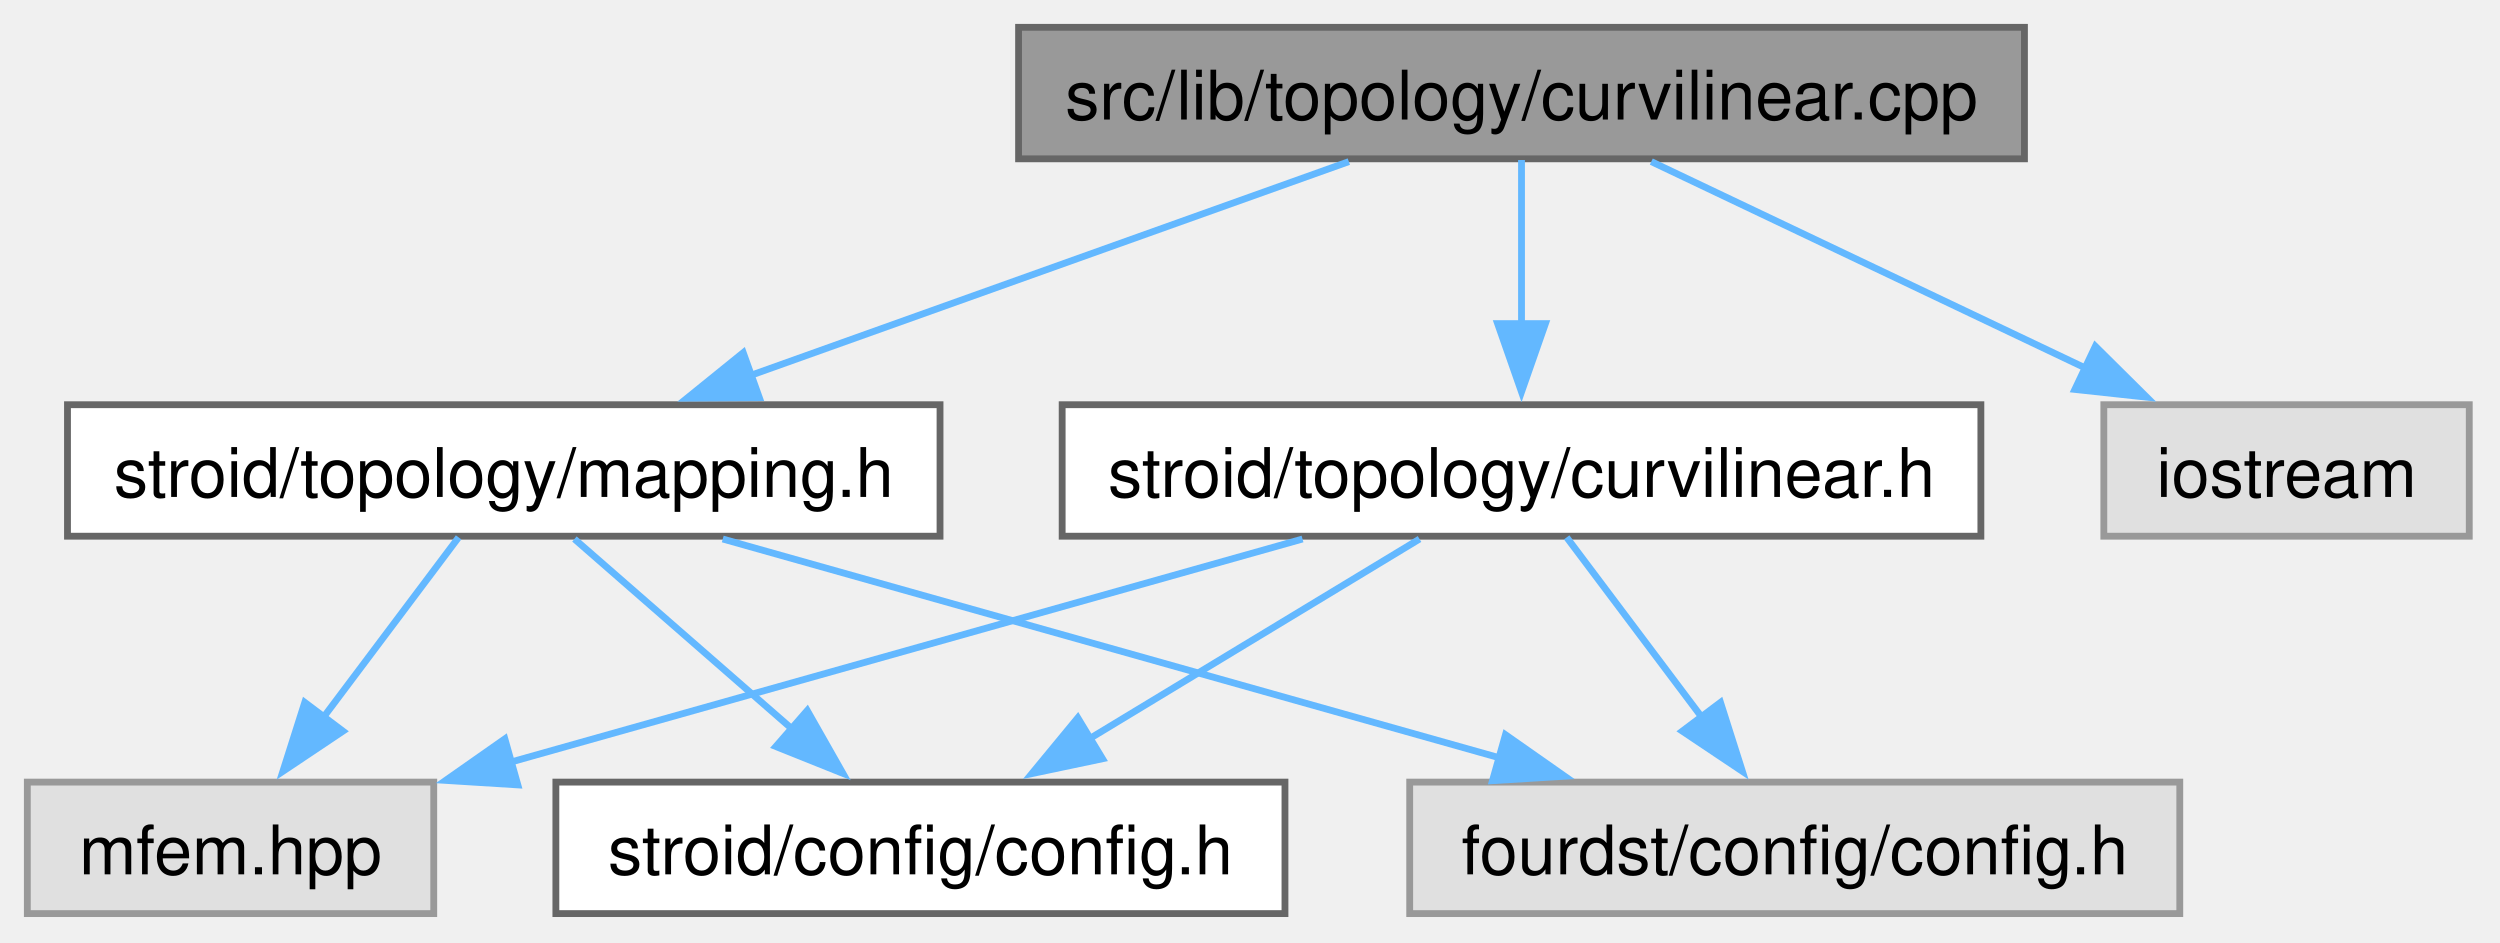
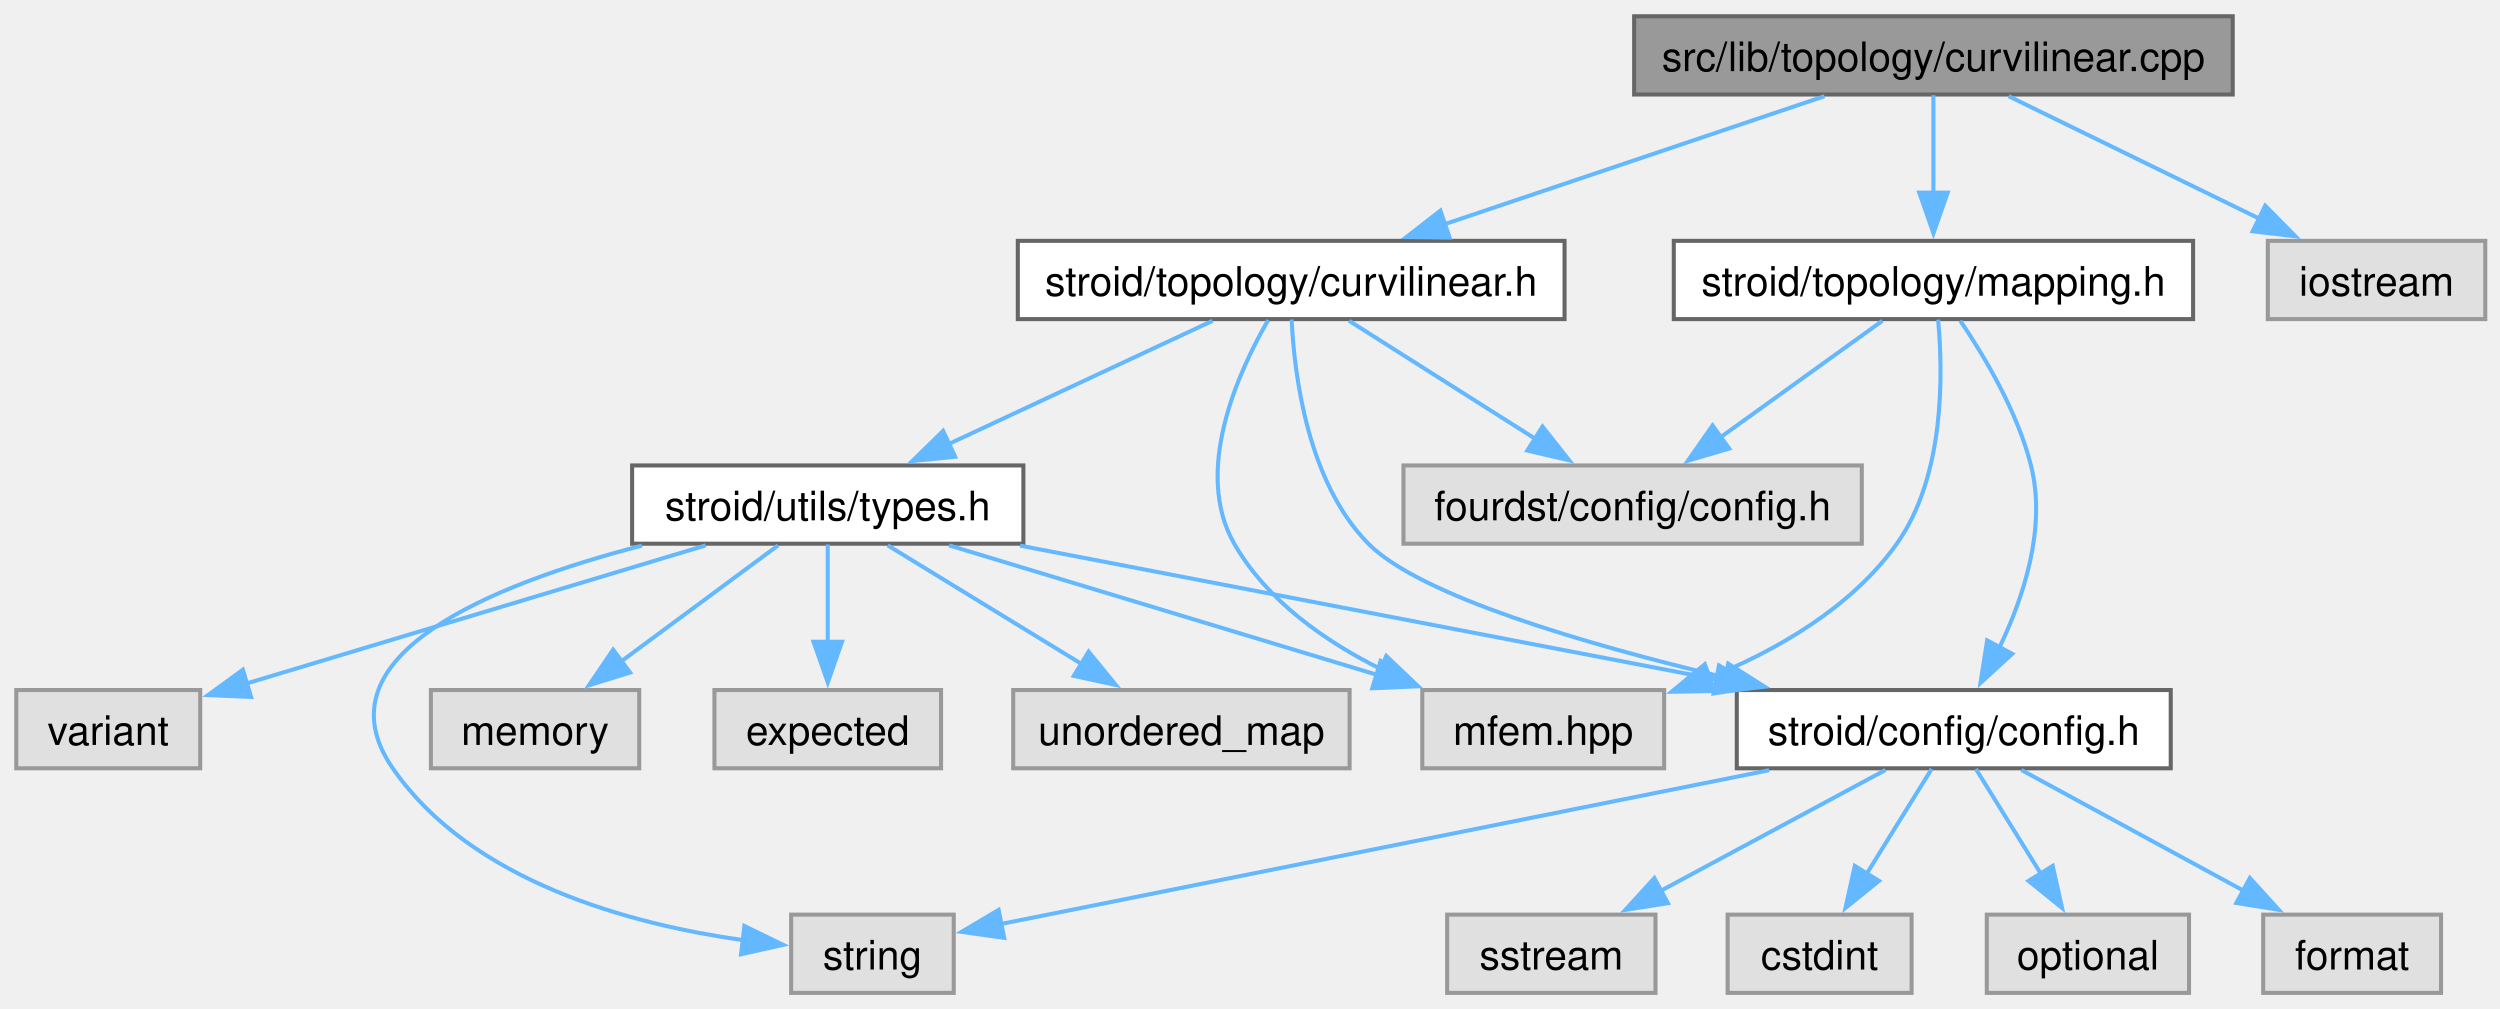
- <svg xmlns="http://www.w3.org/2000/svg" xmlns:xlink="http://www.w3.org/1999/xlink" width="366pt" height="138pt" viewBox="0.00 0.00 366.00 138.00">
-   <g id="graph0" class="graph" transform="scale(1 1) rotate(0) translate(4 133.75)">
+ <svg xmlns="http://www.w3.org/2000/svg" xmlns:xlink="http://www.w3.org/1999/xlink" width="615pt" height="248pt" viewBox="0.00 0.00 615.00 248.00">
+   <g id="graph0" class="graph" transform="scale(1 1) rotate(0) translate(4 244.25)">
    <g id="Node000001" class="node">
      <g id="a_Node000001">
        <a xlink:title=" ">
-           <polygon fill="#999999" stroke="#666666" points="292.38,-129.75 145.12,-129.75 145.12,-110.5 292.38,-110.5 292.38,-129.75" />
-           <text xml:space="preserve" text-anchor="middle" x="218.75" y="-116.25" font-family="Helvetica,sans-Serif" font-size="10.00">src/lib/topology/curvilinear.cpp</text>
+           <polygon fill="#999999" stroke="#666666" points="545.25,-240.25 398,-240.25 398,-221 545.25,-221 545.25,-240.25" />
+           <text xml:space="preserve" text-anchor="middle" x="471.62" y="-226.75" font-family="Helvetica,sans-Serif" font-size="10.00">src/lib/topology/curvilinear.cpp</text>
        </a>
      </g>
    </g>
    <g id="Node000002" class="node">
      <g id="a_Node000002">
        <a xlink:href="curvilinear_8h.html" target="_top" xlink:title=" ">
-           <polygon fill="white" stroke="#666666" points="286,-74.5 151.5,-74.5 151.5,-55.25 286,-55.25 286,-74.5" />
-           <text xml:space="preserve" text-anchor="middle" x="218.75" y="-61" font-family="Helvetica,sans-Serif" font-size="10.00">stroid/topology/curvilinear.h</text>
+           <polygon fill="white" stroke="#666666" points="380.88,-185 246.38,-185 246.38,-165.75 380.88,-165.75 380.88,-185" />
+           <text xml:space="preserve" text-anchor="middle" x="313.62" y="-171.5" font-family="Helvetica,sans-Serif" font-size="10.00">stroid/topology/curvilinear.h</text>
        </a>
      </g>
    </g>
    <g id="edge1_Node000001_Node000002" class="edge">
      <g id="a_edge1_Node000001_Node000002">
        <a xlink:title=" ">
-           <path fill="none" stroke="#63b8ff" d="M218.75,-110.33C218.75,-103.82 218.75,-94.67 218.75,-86.37" />
-           <polygon fill="#63b8ff" stroke="#63b8ff" points="222.25,-86.37 218.75,-76.37 215.25,-86.37 222.25,-86.37" />
-         </a>
-       </g>
-     </g>
-     <g id="Node000006" class="node">
-       <g id="a_Node000006">
+           <path fill="none" stroke="#63b8ff" d="M444.82,-220.59C419.17,-211.95 380.24,-198.82 351.44,-189.12" />
+           <polygon fill="#63b8ff" stroke="#63b8ff" points="352.59,-185.81 341.99,-185.94 350.35,-192.45 352.59,-185.81" />
+         </a>
+       </g>
+     </g>
+     <g id="Node000016" class="node">
+       <g id="a_Node000016">
        <a xlink:href="mapping_8h.html" target="_top" xlink:title=" ">
-           <polygon fill="white" stroke="#666666" points="133.62,-74.5 5.88,-74.5 5.88,-55.25 133.62,-55.25 133.62,-74.5" />
-           <text xml:space="preserve" text-anchor="middle" x="69.75" y="-61" font-family="Helvetica,sans-Serif" font-size="10.00">stroid/topology/mapping.h</text>
-         </a>
-       </g>
-     </g>
-     <g id="edge5_Node000001_Node000006" class="edge">
-       <g id="a_edge5_Node000001_Node000006">
-         <a xlink:title=" ">
-           <path fill="none" stroke="#63b8ff" d="M193.47,-110.09C169.39,-101.49 132.89,-88.44 105.77,-78.75" />
-           <polygon fill="#63b8ff" stroke="#63b8ff" points="107.17,-75.53 96.58,-75.46 104.81,-82.12 107.17,-75.53" />
-         </a>
-       </g>
-     </g>
-     <g id="Node000007" class="node">
-       <g id="a_Node000007">
-         <a xlink:title=" ">
-           <polygon fill="#e0e0e0" stroke="#999999" points="357.5,-74.5 304,-74.5 304,-55.25 357.5,-55.25 357.5,-74.5" />
-           <text xml:space="preserve" text-anchor="middle" x="330.75" y="-61" font-family="Helvetica,sans-Serif" font-size="10.00">iostream</text>
-         </a>
-       </g>
-     </g>
-     <g id="edge9_Node000001_Node000007" class="edge">
-       <g id="a_edge9_Node000001_Node000007">
-         <a xlink:title=" ">
-           <path fill="none" stroke="#63b8ff" d="M237.75,-110.09C255.21,-101.79 281.35,-89.36 301.47,-79.79" />
-           <polygon fill="#63b8ff" stroke="#63b8ff" points="302.76,-83.06 310.29,-75.6 299.76,-76.74 302.76,-83.06" />
+           <polygon fill="white" stroke="#666666" points="535.5,-185 407.75,-185 407.75,-165.75 535.5,-165.75 535.5,-185" />
+           <text xml:space="preserve" text-anchor="middle" x="471.62" y="-171.5" font-family="Helvetica,sans-Serif" font-size="10.00">stroid/topology/mapping.h</text>
+         </a>
+       </g>
+     </g>
+     <g id="edge18_Node000001_Node000016" class="edge">
+       <g id="a_edge18_Node000001_Node000016">
+         <a xlink:title=" ">
+           <path fill="none" stroke="#63b8ff" d="M471.62,-220.83C471.62,-214.32 471.62,-205.17 471.62,-196.87" />
+           <polygon fill="#63b8ff" stroke="#63b8ff" points="475.13,-196.87 471.63,-186.87 468.13,-196.87 475.13,-196.87" />
+         </a>
+       </g>
+     </g>
+     <g id="Node000017" class="node">
+       <g id="a_Node000017">
+         <a xlink:title=" ">
+           <polygon fill="#e0e0e0" stroke="#999999" points="607.38,-185 553.88,-185 553.88,-165.75 607.38,-165.75 607.38,-185" />
+           <text xml:space="preserve" text-anchor="middle" x="580.62" y="-171.5" font-family="Helvetica,sans-Serif" font-size="10.00">iostream</text>
+         </a>
+       </g>
+     </g>
+     <g id="edge22_Node000001_Node000017" class="edge">
+       <g id="a_edge22_Node000001_Node000017">
+         <a xlink:title=" ">
+           <path fill="none" stroke="#63b8ff" d="M490.12,-220.59C507.03,-212.33 532.31,-199.98 551.86,-190.43" />
+           <polygon fill="#63b8ff" stroke="#63b8ff" points="553.24,-193.65 560.68,-186.12 550.16,-187.36 553.24,-193.65" />
        </a>
      </g>
    </g>
    <g id="Node000003" class="node">
      <g id="a_Node000003">
        <a xlink:title=" ">
-           <polygon fill="#e0e0e0" stroke="#999999" points="59.5,-19.25 0,-19.25 0,0 59.5,0 59.5,-19.25" />
-           <text xml:space="preserve" text-anchor="middle" x="29.75" y="-5.75" font-family="Helvetica,sans-Serif" font-size="10.00">mfem.hpp</text>
+           <polygon fill="#e0e0e0" stroke="#999999" points="405.38,-74.5 345.88,-74.5 345.88,-55.25 405.38,-55.25 405.38,-74.5" />
+           <text xml:space="preserve" text-anchor="middle" x="375.62" y="-61" font-family="Helvetica,sans-Serif" font-size="10.00">mfem.hpp</text>
        </a>
      </g>
    </g>
    <g id="edge2_Node000002_Node000003" class="edge">
      <g id="a_edge2_Node000002_Node000003">
        <a xlink:title=" ">
-           <path fill="none" stroke="#63b8ff" d="M186.69,-54.84C154.66,-45.82 105.32,-31.92 70.53,-22.11" />
-           <polygon fill="#63b8ff" stroke="#63b8ff" points="71.81,-18.84 61.24,-19.5 69.91,-25.58 71.81,-18.84" />
+           <path fill="none" stroke="#63b8ff" d="M307.97,-165.52C300.52,-152.61 289.47,-128.23 299.62,-110.5 307.64,-96.5 321.94,-86.47 335.99,-79.5" />
+           <polygon fill="#63b8ff" stroke="#63b8ff" points="337.02,-82.88 344.7,-75.58 334.15,-76.49 337.02,-82.88" />
        </a>
      </g>
    </g>
    <g id="Node000004" class="node">
      <g id="a_Node000004">
        <a xlink:href="config_8h.html" target="_top" xlink:title=" ">
-           <polygon fill="white" stroke="#666666" points="184.12,-19.25 77.38,-19.25 77.38,0 184.12,0 184.12,-19.25" />
-           <text xml:space="preserve" text-anchor="middle" x="130.75" y="-5.75" font-family="Helvetica,sans-Serif" font-size="10.00">stroid/config/config.h</text>
+           <polygon fill="white" stroke="#666666" points="530,-74.5 423.25,-74.5 423.25,-55.25 530,-55.25 530,-74.5" />
+           <text xml:space="preserve" text-anchor="middle" x="476.62" y="-61" font-family="Helvetica,sans-Serif" font-size="10.00">stroid/config/config.h</text>
        </a>
      </g>
    </g>
    <g id="edge3_Node000002_Node000004" class="edge">
      <g id="a_edge3_Node000002_Node000004">
        <a xlink:title=" ">
-           <path fill="none" stroke="#63b8ff" d="M203.82,-54.84C190.55,-46.81 170.88,-34.91 155.3,-25.48" />
-           <polygon fill="#63b8ff" stroke="#63b8ff" points="157.41,-22.67 147.05,-20.49 153.79,-28.66 157.41,-22.67" />
+           <path fill="none" stroke="#63b8ff" d="M313.74,-165.65C314.39,-152.01 317.66,-125.64 332.62,-110.5 345.24,-97.74 385.68,-85.84 420.5,-77.55" />
+           <polygon fill="#63b8ff" stroke="#63b8ff" points="421.14,-80.99 430.09,-75.32 419.56,-74.17 421.14,-80.99" />
+         </a>
+       </g>
+     </g>
+     <g id="Node000010" class="node">
+       <g id="a_Node000010">
+         <a xlink:title=" ">
+           <polygon fill="#e0e0e0" stroke="#999999" points="454,-129.75 341.25,-129.75 341.25,-110.5 454,-110.5 454,-129.75" />
+           <text xml:space="preserve" text-anchor="middle" x="397.62" y="-116.25" font-family="Helvetica,sans-Serif" font-size="10.00">fourdst/config/config.h</text>
+         </a>
+       </g>
+     </g>
+     <g id="edge9_Node000002_Node000010" class="edge">
+       <g id="a_edge9_Node000002_Node000010">
+         <a xlink:title=" ">
+           <path fill="none" stroke="#63b8ff" d="M327.87,-165.34C340.42,-157.39 358.96,-145.64 373.77,-136.25" />
+           <polygon fill="#63b8ff" stroke="#63b8ff" points="375.46,-139.32 382.03,-131.01 371.71,-133.41 375.46,-139.32" />
+         </a>
+       </g>
+     </g>
+     <g id="Node000011" class="node">
+       <g id="a_Node000011">
+         <a xlink:href="types_8h.html" target="_top" xlink:title=" ">
+           <polygon fill="white" stroke="#666666" points="247.75,-129.75 151.5,-129.75 151.5,-110.5 247.75,-110.5 247.75,-129.75" />
+           <text xml:space="preserve" text-anchor="middle" x="199.62" y="-116.25" font-family="Helvetica,sans-Serif" font-size="10.00">stroid/utils/types.h</text>
+         </a>
+       </g>
+     </g>
+     <g id="edge10_Node000002_Node000011" class="edge">
+       <g id="a_edge10_Node000002_Node000011">
+         <a xlink:title=" ">
+           <path fill="none" stroke="#63b8ff" d="M294.29,-165.34C276.52,-157.04 249.91,-144.61 229.42,-135.04" />
+           <polygon fill="#63b8ff" stroke="#63b8ff" points="230.97,-131.9 220.43,-130.84 228.01,-138.25 230.97,-131.9" />
        </a>
      </g>
    </g>
    <g id="Node000005" class="node">
      <g id="a_Node000005">
        <a xlink:title=" ">
-           <polygon fill="#e0e0e0" stroke="#999999" points="315.12,-19.25 202.38,-19.25 202.38,0 315.12,0 315.12,-19.25" />
-           <text xml:space="preserve" text-anchor="middle" x="258.75" y="-5.75" font-family="Helvetica,sans-Serif" font-size="10.00">fourdst/config/config.h</text>
-         </a>
-       </g>
-     </g>
-     <g id="edge4_Node000002_Node000005" class="edge">
-       <g id="a_edge4_Node000002_Node000005">
-         <a xlink:title=" ">
-           <path fill="none" stroke="#63b8ff" d="M225.36,-55.08C230.71,-47.96 238.43,-37.68 245.1,-28.8" />
-           <polygon fill="#63b8ff" stroke="#63b8ff" points="247.88,-30.92 251.09,-20.82 242.29,-26.71 247.88,-30.92" />
-         </a>
-       </g>
-     </g>
-     <g id="edge6_Node000006_Node000003" class="edge">
-       <g id="a_edge6_Node000006_Node000003">
-         <a xlink:title=" ">
-           <path fill="none" stroke="#63b8ff" d="M63.14,-55.08C57.79,-47.96 50.07,-37.68 43.4,-28.8" />
-           <polygon fill="#63b8ff" stroke="#63b8ff" points="46.21,-26.71 37.41,-20.82 40.62,-30.92 46.21,-26.71" />
-         </a>
-       </g>
-     </g>
-     <g id="edge7_Node000006_Node000004" class="edge">
-       <g id="a_edge7_Node000006_Node000004">
-         <a xlink:title=" ">
-           <path fill="none" stroke="#63b8ff" d="M80.1,-54.84C88.83,-47.22 101.54,-36.12 112.05,-26.95" />
-           <polygon fill="#63b8ff" stroke="#63b8ff" points="114.18,-29.73 119.41,-20.52 109.58,-24.46 114.18,-29.73" />
-         </a>
-       </g>
-     </g>
-     <g id="edge8_Node000006_Node000005" class="edge">
-       <g id="a_edge8_Node000006_Node000005">
-         <a xlink:title=" ">
-           <path fill="none" stroke="#63b8ff" d="M101.81,-54.84C133.17,-46.01 181.14,-32.49 215.79,-22.73" />
-           <polygon fill="#63b8ff" stroke="#63b8ff" points="216.4,-26.19 225.07,-20.11 214.5,-19.46 216.4,-26.19" />
+           <polygon fill="#e0e0e0" stroke="#999999" points="466.25,-19.25 421,-19.25 421,0 466.25,0 466.25,-19.25" />
+           <text xml:space="preserve" text-anchor="middle" x="443.62" y="-5.75" font-family="Helvetica,sans-Serif" font-size="10.00">cstdint</text>
+         </a>
+       </g>
+     </g>
+     <g id="edge4_Node000004_Node000005" class="edge">
+       <g id="a_edge4_Node000004_Node000005">
+         <a xlink:title=" ">
+           <path fill="none" stroke="#63b8ff" d="M471.18,-55.08C466.85,-48.11 460.66,-38.12 455.24,-29.37" />
+           <polygon fill="#63b8ff" stroke="#63b8ff" points="458.23,-27.55 449.99,-20.9 452.28,-31.24 458.23,-27.55" />
+         </a>
+       </g>
+     </g>
+     <g id="Node000006" class="node">
+       <g id="a_Node000006">
+         <a xlink:title=" ">
+           <polygon fill="#e0e0e0" stroke="#999999" points="534.5,-19.25 484.75,-19.25 484.75,0 534.5,0 534.5,-19.25" />
+           <text xml:space="preserve" text-anchor="middle" x="509.62" y="-5.75" font-family="Helvetica,sans-Serif" font-size="10.00">optional</text>
+         </a>
+       </g>
+     </g>
+     <g id="edge5_Node000004_Node000006" class="edge">
+       <g id="a_edge5_Node000004_Node000006">
+         <a xlink:title=" ">
+           <path fill="none" stroke="#63b8ff" d="M482.07,-55.08C486.4,-48.11 492.59,-38.12 498.01,-29.37" />
+           <polygon fill="#63b8ff" stroke="#63b8ff" points="500.97,-31.24 503.26,-20.9 495.02,-27.55 500.97,-31.24" />
+         </a>
+       </g>
+     </g>
+     <g id="Node000007" class="node">
+       <g id="a_Node000007">
+         <a xlink:title=" ">
+           <polygon fill="#e0e0e0" stroke="#999999" points="230.62,-19.25 190.62,-19.25 190.62,0 230.62,0 230.62,-19.25" />
+           <text xml:space="preserve" text-anchor="middle" x="210.62" y="-5.75" font-family="Helvetica,sans-Serif" font-size="10.00">string</text>
+         </a>
+       </g>
+     </g>
+     <g id="edge6_Node000004_Node000007" class="edge">
+       <g id="a_edge6_Node000004_Node000007">
+         <a xlink:title=" ">
+           <path fill="none" stroke="#63b8ff" d="M431.2,-54.78C377.42,-44.02 289.24,-26.36 242.32,-16.97" />
+           <polygon fill="#63b8ff" stroke="#63b8ff" points="243.03,-13.54 232.54,-15.01 241.66,-20.41 243.03,-13.54" />
+         </a>
+       </g>
+     </g>
+     <g id="Node000008" class="node">
+       <g id="a_Node000008">
+         <a xlink:title=" ">
+           <polygon fill="#e0e0e0" stroke="#999999" points="596.5,-19.25 552.75,-19.25 552.75,0 596.5,0 596.5,-19.25" />
+           <text xml:space="preserve" text-anchor="middle" x="574.62" y="-5.75" font-family="Helvetica,sans-Serif" font-size="10.00">format</text>
+         </a>
+       </g>
+     </g>
+     <g id="edge7_Node000004_Node000008" class="edge">
+       <g id="a_edge7_Node000004_Node000008">
+         <a xlink:title=" ">
+           <path fill="none" stroke="#63b8ff" d="M493.25,-54.84C508.31,-46.66 530.77,-34.46 548.28,-24.94" />
+           <polygon fill="#63b8ff" stroke="#63b8ff" points="549.47,-28.27 556.59,-20.43 546.13,-22.12 549.47,-28.27" />
+         </a>
+       </g>
+     </g>
+     <g id="Node000009" class="node">
+       <g id="a_Node000009">
+         <a xlink:title=" ">
+           <polygon fill="#e0e0e0" stroke="#999999" points="403.25,-19.25 352,-19.25 352,0 403.25,0 403.25,-19.25" />
+           <text xml:space="preserve" text-anchor="middle" x="377.62" y="-5.75" font-family="Helvetica,sans-Serif" font-size="10.00">sstream</text>
+         </a>
+       </g>
+     </g>
+     <g id="edge8_Node000004_Node000009" class="edge">
+       <g id="a_edge8_Node000004_Node000009">
+         <a xlink:title=" ">
+           <path fill="none" stroke="#63b8ff" d="M459.83,-54.84C444.61,-46.66 421.93,-34.46 404.24,-24.94" />
+           <polygon fill="#63b8ff" stroke="#63b8ff" points="406.3,-22.07 395.83,-20.42 402.98,-28.24 406.3,-22.07" />
+         </a>
+       </g>
+     </g>
+     <g id="edge11_Node000011_Node000003" class="edge">
+       <g id="a_edge11_Node000011_Node000003">
+         <a xlink:title=" ">
+           <path fill="none" stroke="#63b8ff" d="M229.48,-110.09C258.43,-101.33 302.58,-87.98 334.78,-78.23" />
+           <polygon fill="#63b8ff" stroke="#63b8ff" points="335.62,-81.64 344.17,-75.39 333.59,-74.94 335.62,-81.64" />
+         </a>
+       </g>
+     </g>
+     <g id="edge12_Node000011_Node000004" class="edge">
+       <g id="a_edge12_Node000011_Node000004">
+         <a xlink:title=" ">
+           <path fill="none" stroke="#63b8ff" d="M246.93,-110.03C294.33,-100.92 367.4,-86.87 418.36,-77.08" />
+           <polygon fill="#63b8ff" stroke="#63b8ff" points="418.87,-80.54 428.03,-75.22 417.55,-73.67 418.87,-80.54" />
+         </a>
+       </g>
+     </g>
+     <g id="edge15_Node000011_Node000007" class="edge">
+       <g id="a_edge15_Node000011_Node000007">
+         <a xlink:title=" ">
+           <path fill="none" stroke="#63b8ff" d="M153.9,-110.03C116.81,-100.44 73.56,-82.84 92.62,-55.25 111.91,-27.34 151.05,-16.87 178.96,-12.95" />
+           <polygon fill="#63b8ff" stroke="#63b8ff" points="179.12,-16.46 188.64,-11.82 178.3,-9.5 179.12,-16.46" />
+         </a>
+       </g>
+     </g>
+     <g id="Node000012" class="node">
+       <g id="a_Node000012">
+         <a xlink:title=" ">
+           <polygon fill="#e0e0e0" stroke="#999999" points="153.25,-74.5 102,-74.5 102,-55.25 153.25,-55.25 153.25,-74.5" />
+           <text xml:space="preserve" text-anchor="middle" x="127.62" y="-61" font-family="Helvetica,sans-Serif" font-size="10.00">memory</text>
+         </a>
+       </g>
+     </g>
+     <g id="edge13_Node000011_Node000012" class="edge">
+       <g id="a_edge13_Node000011_Node000012">
+         <a xlink:title=" ">
+           <path fill="none" stroke="#63b8ff" d="M187.41,-110.09C176.8,-102.24 161.19,-90.7 148.58,-81.37" />
+           <polygon fill="#63b8ff" stroke="#63b8ff" points="151,-78.81 140.88,-75.67 146.83,-84.44 151,-78.81" />
+         </a>
+       </g>
+     </g>
+     <g id="Node000013" class="node">
+       <g id="a_Node000013">
+         <a xlink:title=" ">
+           <polygon fill="#e0e0e0" stroke="#999999" points="227.5,-74.5 171.75,-74.5 171.75,-55.25 227.5,-55.25 227.5,-74.5" />
+           <text xml:space="preserve" text-anchor="middle" x="199.62" y="-61" font-family="Helvetica,sans-Serif" font-size="10.00">expected</text>
+         </a>
+       </g>
+     </g>
+     <g id="edge14_Node000011_Node000013" class="edge">
+       <g id="a_edge14_Node000011_Node000013">
+         <a xlink:title=" ">
+           <path fill="none" stroke="#63b8ff" d="M199.62,-110.33C199.62,-103.82 199.62,-94.67 199.62,-86.37" />
+           <polygon fill="#63b8ff" stroke="#63b8ff" points="203.13,-86.37 199.63,-76.37 196.13,-86.37 203.13,-86.37" />
+         </a>
+       </g>
+     </g>
+     <g id="Node000014" class="node">
+       <g id="a_Node000014">
+         <a xlink:title=" ">
+           <polygon fill="#e0e0e0" stroke="#999999" points="328,-74.5 245.25,-74.5 245.25,-55.25 328,-55.25 328,-74.5" />
+           <text xml:space="preserve" text-anchor="middle" x="286.62" y="-61" font-family="Helvetica,sans-Serif" font-size="10.00">unordered_map</text>
+         </a>
+       </g>
+     </g>
+     <g id="edge16_Node000011_Node000014" class="edge">
+       <g id="a_edge16_Node000011_Node000014">
+         <a xlink:title=" ">
+           <path fill="none" stroke="#63b8ff" d="M214.38,-110.09C227.51,-102.06 246.95,-90.16 262.36,-80.73" />
+           <polygon fill="#63b8ff" stroke="#63b8ff" points="263.8,-83.95 270.5,-75.74 260.15,-77.98 263.8,-83.95" />
+         </a>
+       </g>
+     </g>
+     <g id="Node000015" class="node">
+       <g id="a_Node000015">
+         <a xlink:title=" ">
+           <polygon fill="#e0e0e0" stroke="#999999" points="45.25,-74.5 0,-74.5 0,-55.25 45.25,-55.25 45.25,-74.5" />
+           <text xml:space="preserve" text-anchor="middle" x="22.62" y="-61" font-family="Helvetica,sans-Serif" font-size="10.00">variant</text>
+         </a>
+       </g>
+     </g>
+     <g id="edge17_Node000011_Node000015" class="edge">
+       <g id="a_edge17_Node000011_Node000015">
+         <a xlink:title=" ">
+           <path fill="none" stroke="#63b8ff" d="M169.6,-110.09C138.28,-100.67 89.27,-85.93 56.56,-76.09" />
+           <polygon fill="#63b8ff" stroke="#63b8ff" points="57.77,-72.79 47.18,-73.26 55.75,-79.5 57.77,-72.79" />
+         </a>
+       </g>
+     </g>
+     <g id="edge19_Node000016_Node000003" class="edge">
+       <g id="a_edge19_Node000016_Node000003">
+         <a xlink:title=" ">
+           <path fill="none" stroke="#63b8ff" d="M472.77,-165.61C474.01,-152.39 474.44,-127.11 462.62,-110.5 451.46,-94.81 433.1,-84.26 416.12,-77.38" />
+           <polygon fill="#63b8ff" stroke="#63b8ff" points="417.82,-74.27 407.22,-74.08 415.38,-80.84 417.82,-74.27" />
+         </a>
+       </g>
+     </g>
+     <g id="edge20_Node000016_Node000004" class="edge">
+       <g id="a_edge20_Node000016_Node000004">
+         <a xlink:title=" ">
+           <path fill="none" stroke="#63b8ff" d="M478.22,-165.36C484.09,-156.72 492.27,-143.06 495.62,-129.75 499.47,-114.48 493.86,-97.39 487.75,-84.73" />
+           <polygon fill="#63b8ff" stroke="#63b8ff" points="491.01,-83.4 483.2,-76.24 484.84,-86.71 491.01,-83.4" />
+         </a>
+       </g>
+     </g>
+     <g id="edge21_Node000016_Node000010" class="edge">
+       <g id="a_edge21_Node000016_Node000010">
+         <a xlink:title=" ">
+           <path fill="none" stroke="#63b8ff" d="M459.07,-165.34C448.16,-157.49 432.12,-145.95 419.16,-136.62" />
+           <polygon fill="#63b8ff" stroke="#63b8ff" points="421.38,-133.91 411.22,-130.91 417.29,-139.59 421.38,-133.91" />
        </a>
      </g>
    </g>
  </g>
</svg>
